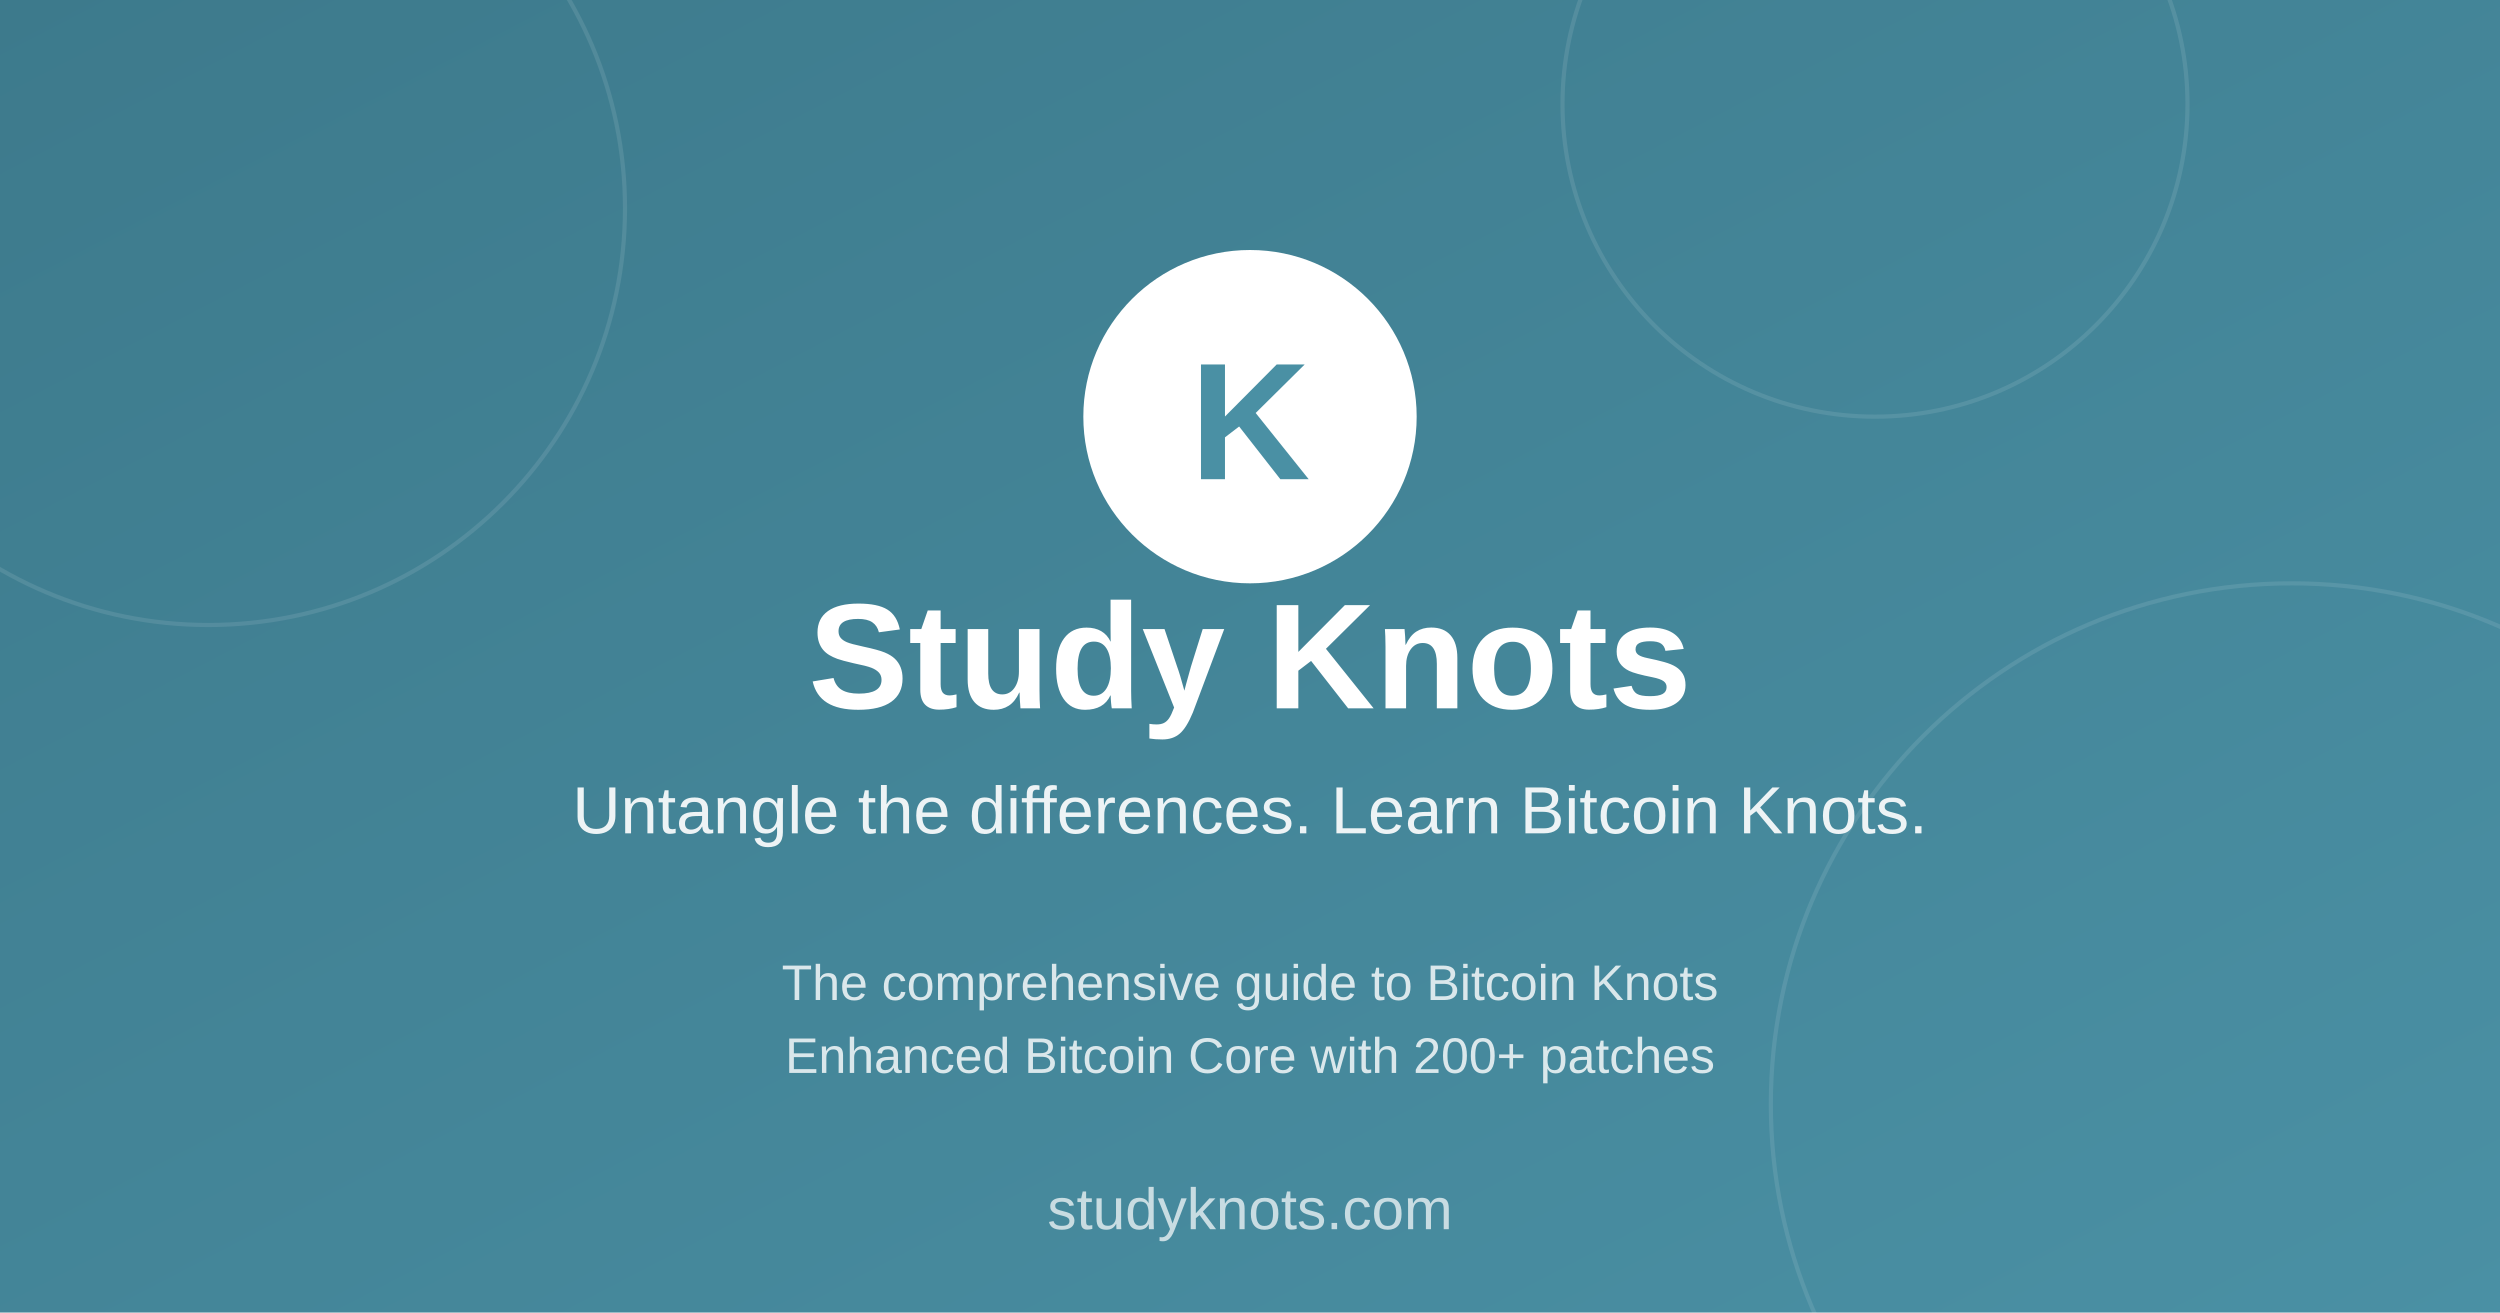
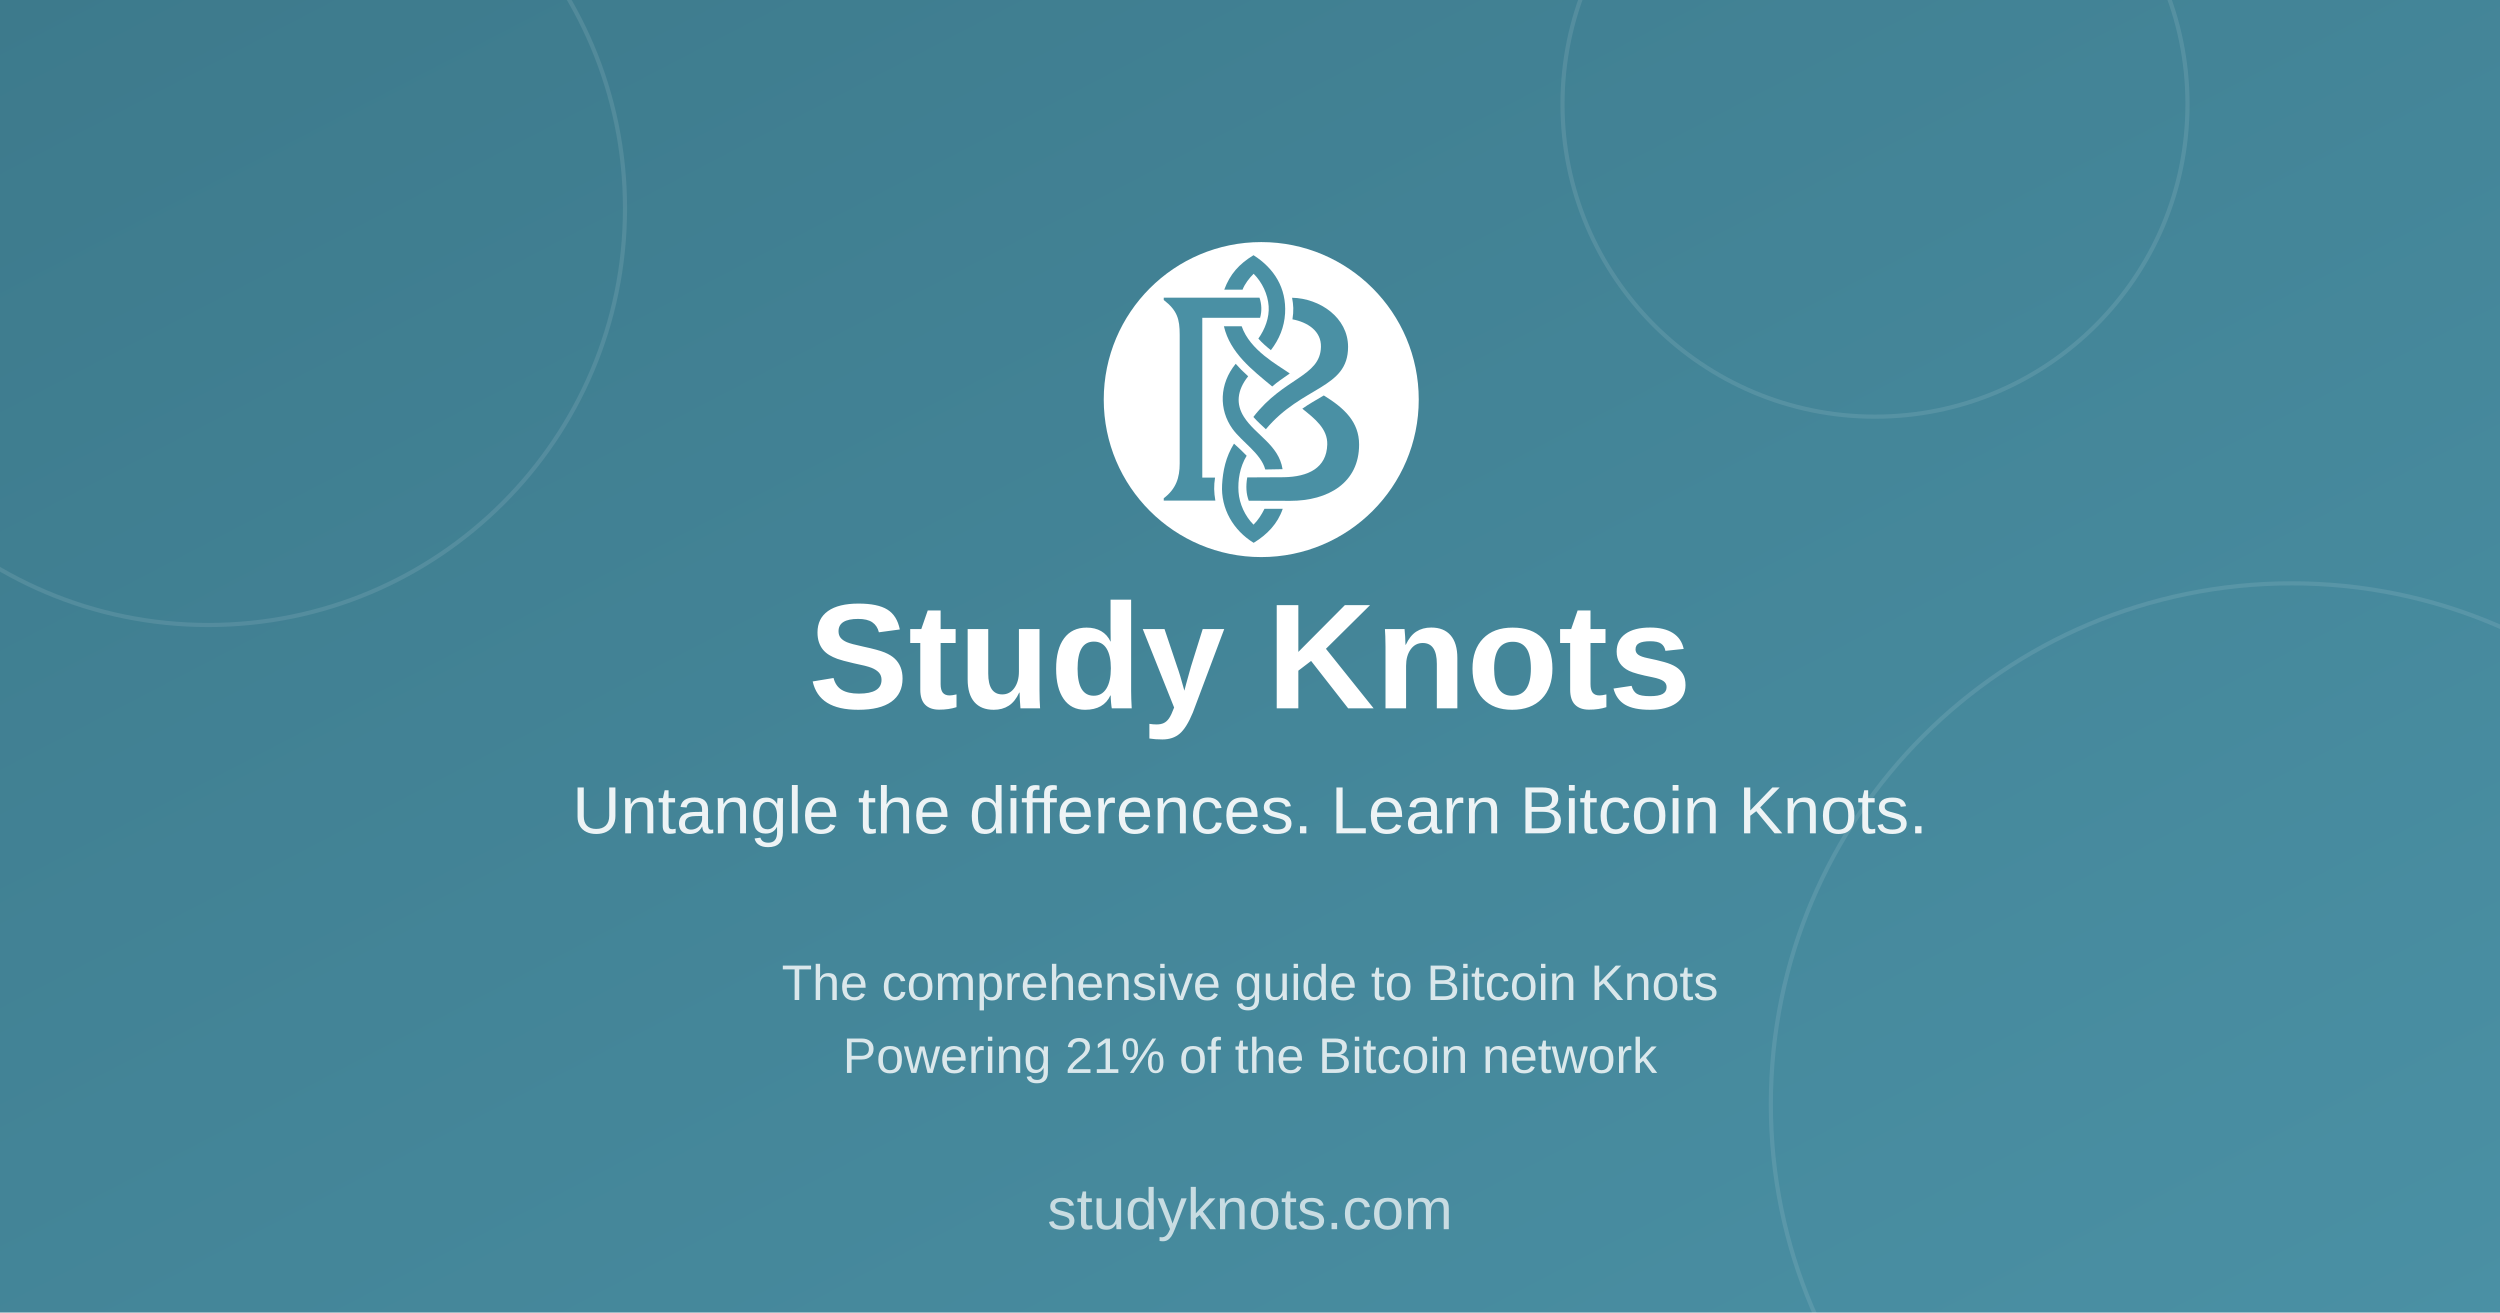
<svg xmlns="http://www.w3.org/2000/svg" viewBox="0 0 1200 630" width="1200" height="630">
  <defs>
    <linearGradient id="bg" x1="0%" y1="0%" x2="100%" y2="100%">
      <stop offset="0%" style="stop-color:#3d7a8c" />
      <stop offset="100%" style="stop-color:#4A90A4" />
    </linearGradient>
  </defs>
  <rect width="1200" height="630" fill="url(#bg)" />
  <g opacity="0.1">
    <circle cx="100" cy="100" r="200" fill="none" stroke="#fff" stroke-width="2" />
    <circle cx="1100" cy="530" r="250" fill="none" stroke="#fff" stroke-width="2" />
    <circle cx="900" cy="50" r="150" fill="none" stroke="#fff" stroke-width="2" />
  </g>
-   <circle cx="600" cy="200" r="80" fill="#fff" />
-   <text x="600" y="230" text-anchor="middle" fill="#4A90A4" font-family="Arial, sans-serif" font-weight="bold" font-size="80">K</text>
+   <g transform="translate(510, 100) scale(0.18)">
+     <circle cx="530" cy="510" r="420" fill="#fff" />
+     <path d="M540.681 696.414C529.339 653.751 478.297 622.884 453.145 587.814C416.799 537.137 417.823 468.303 461.839 414.562C474.635 428.893 477.708 431.72 495.107 447.83C464.819 485.851 462.481 522.417 483.666 555.915C514.484 604.645 576.678 630.626 586.815 695.55C586.815 695.55 563.783 696.062 540.681 696.414Z" fill="#4A90A4" />
+     <path d="M639.533 534.328C672.801 560.942 707.293 587.769 706.034 630.028C704.183 692.176 655.731 716.019 589.886 717.047C581.943 717.171 492.641 717.559 492.641 717.559C488.63 741.195 489.824 761.777 496.725 779.731C496.725 779.731 607.471 780.041 607.192 780.041C708.889 780.041 790.939 731.742 790.939 630.028C790.939 569.471 751.621 532.792 696.856 499.012C675.36 511.808 657.446 521.532 639.533 534.328Z" fill="#4A90A4" />
+     <path d="M542.287 589.092C531.976 579.426 518.232 567.084 509.019 556.336C589.978 450.901 687.227 449.366 689.209 369.541C690.26 327.228 653.826 303.713 613.233 296.005C616.829 273.396 615.802 256.953 612.205 238.455C685.684 239.997 761.525 290.867 761.525 369.541C761.525 481.61 638.981 473.105 542.287 589.092Z" fill="#4A90A4" />
+     <path d="M406.796 718.134H372.746L372.768 291.899C372.768 291.899 476.276 291.899 526.904 291.899C532.042 273.914 531.082 255.477 525.282 238.158H270V244.424C305.969 272.369 312.524 295.041 312.524 337.212V680.378C312.524 718.257 302.886 748.184 270 773.131V779.397C270 779.397 365.271 779.293 407.617 779.396C403.75 756.841 403.367 740.086 406.796 718.134Z" fill="#4A90A4" />
+     <path d="M509.715 174.475C532.372 197.061 547.556 229.06 549.75 261.027C551.836 291.363 539.921 322.594 522.283 347.389C532.329 358.989 544.368 369.198 555.683 378.22C577.948 349.335 591.421 316.778 593.544 280.178C597.443 212.944 564.807 160.188 509.362 125C470.561 148.692 446.749 175.499 431.333 216.874C447.476 216.874 463.899 216.839 480.148 216.874C485.8 201.973 498.221 185.63 509.715 174.475Z" fill="#4A90A4" />
+     <path d="M538.662 801.18C531.334 816.154 521.386 831.937 509.421 843.548C486.765 820.963 471.581 787.94 469.386 755.973C467.301 725.637 472.607 690.04 491.105 659.723C479.333 647.439 468.585 637.715 457.325 627.478C435.23 662.933 427.715 700.222 425.592 736.822C421.86 801.18 455.734 858.859 509.775 892C545.777 870.016 573.708 841.218 587.267 801.286C571.124 801.286 554.981 801.286 538.733 801.251L538.662 801.18Z" fill="#4A90A4" />
+     <path d="M606.039 440.395C573.436 417.311 500.015 378.767 477.809 314.504H430.436C447.05 385.719 505.794 430.763 559.28 475.073C574.181 461.976 586.513 454.268 606.039 440.395Z" fill="#4A90A4" />
+   </g>
  <text x="600" y="340" text-anchor="middle" fill="#fff" font-family="Arial, sans-serif" font-weight="bold" font-size="72">Study Knots</text>
  <text x="600" y="400" text-anchor="middle" fill="#fff" font-family="Arial, sans-serif" font-size="32" opacity="0.9">Untangle the differences. Learn Bitcoin Knots.</text>
  <text x="600" y="480" text-anchor="middle" fill="#fff" font-family="Arial, sans-serif" font-size="24" opacity="0.8">The comprehensive guide to Bitcoin Knots</text>
-   <text x="600" y="515" text-anchor="middle" fill="#fff" font-family="Arial, sans-serif" font-size="24" opacity="0.8">Enhanced Bitcoin Core with 200+ patches</text>
+   <text x="600" y="515" text-anchor="middle" fill="#fff" font-family="Arial, sans-serif" font-size="24" opacity="0.8">Powering 21% of the Bitcoin network</text>
  <text x="600" y="590" text-anchor="middle" fill="#fff" font-family="Arial, sans-serif" font-size="28" opacity="0.7">studyknots.com</text>
</svg>
